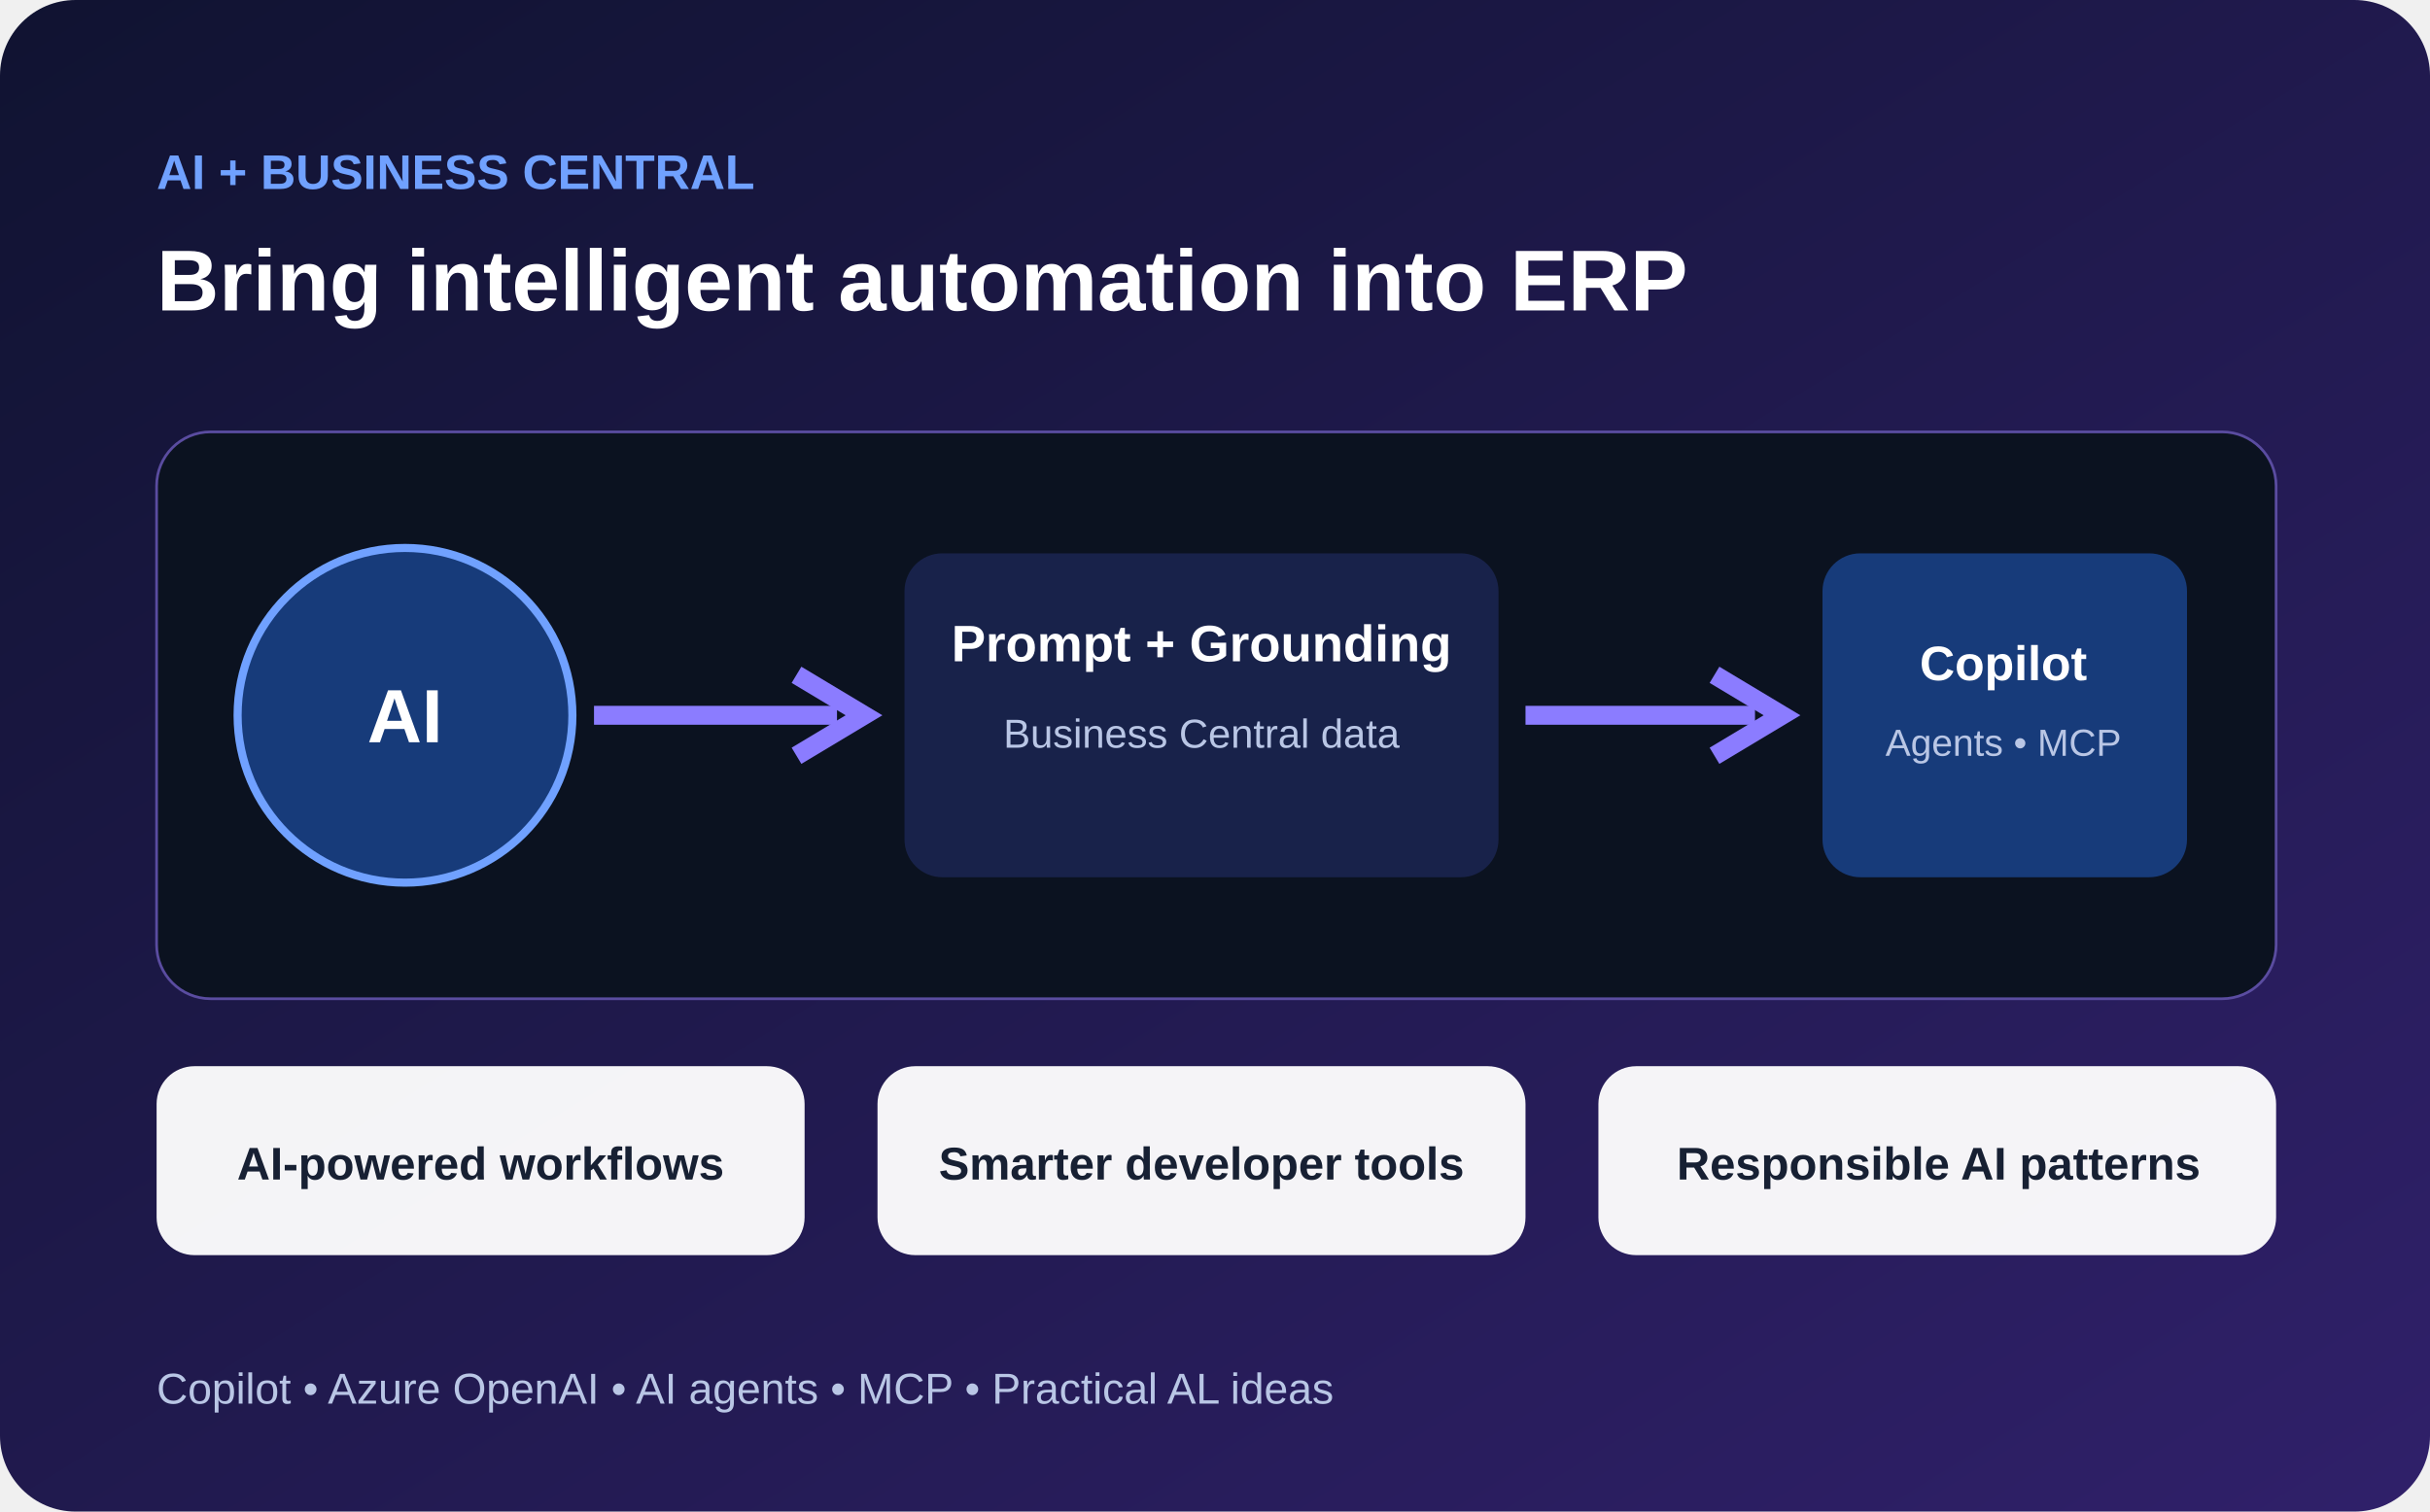
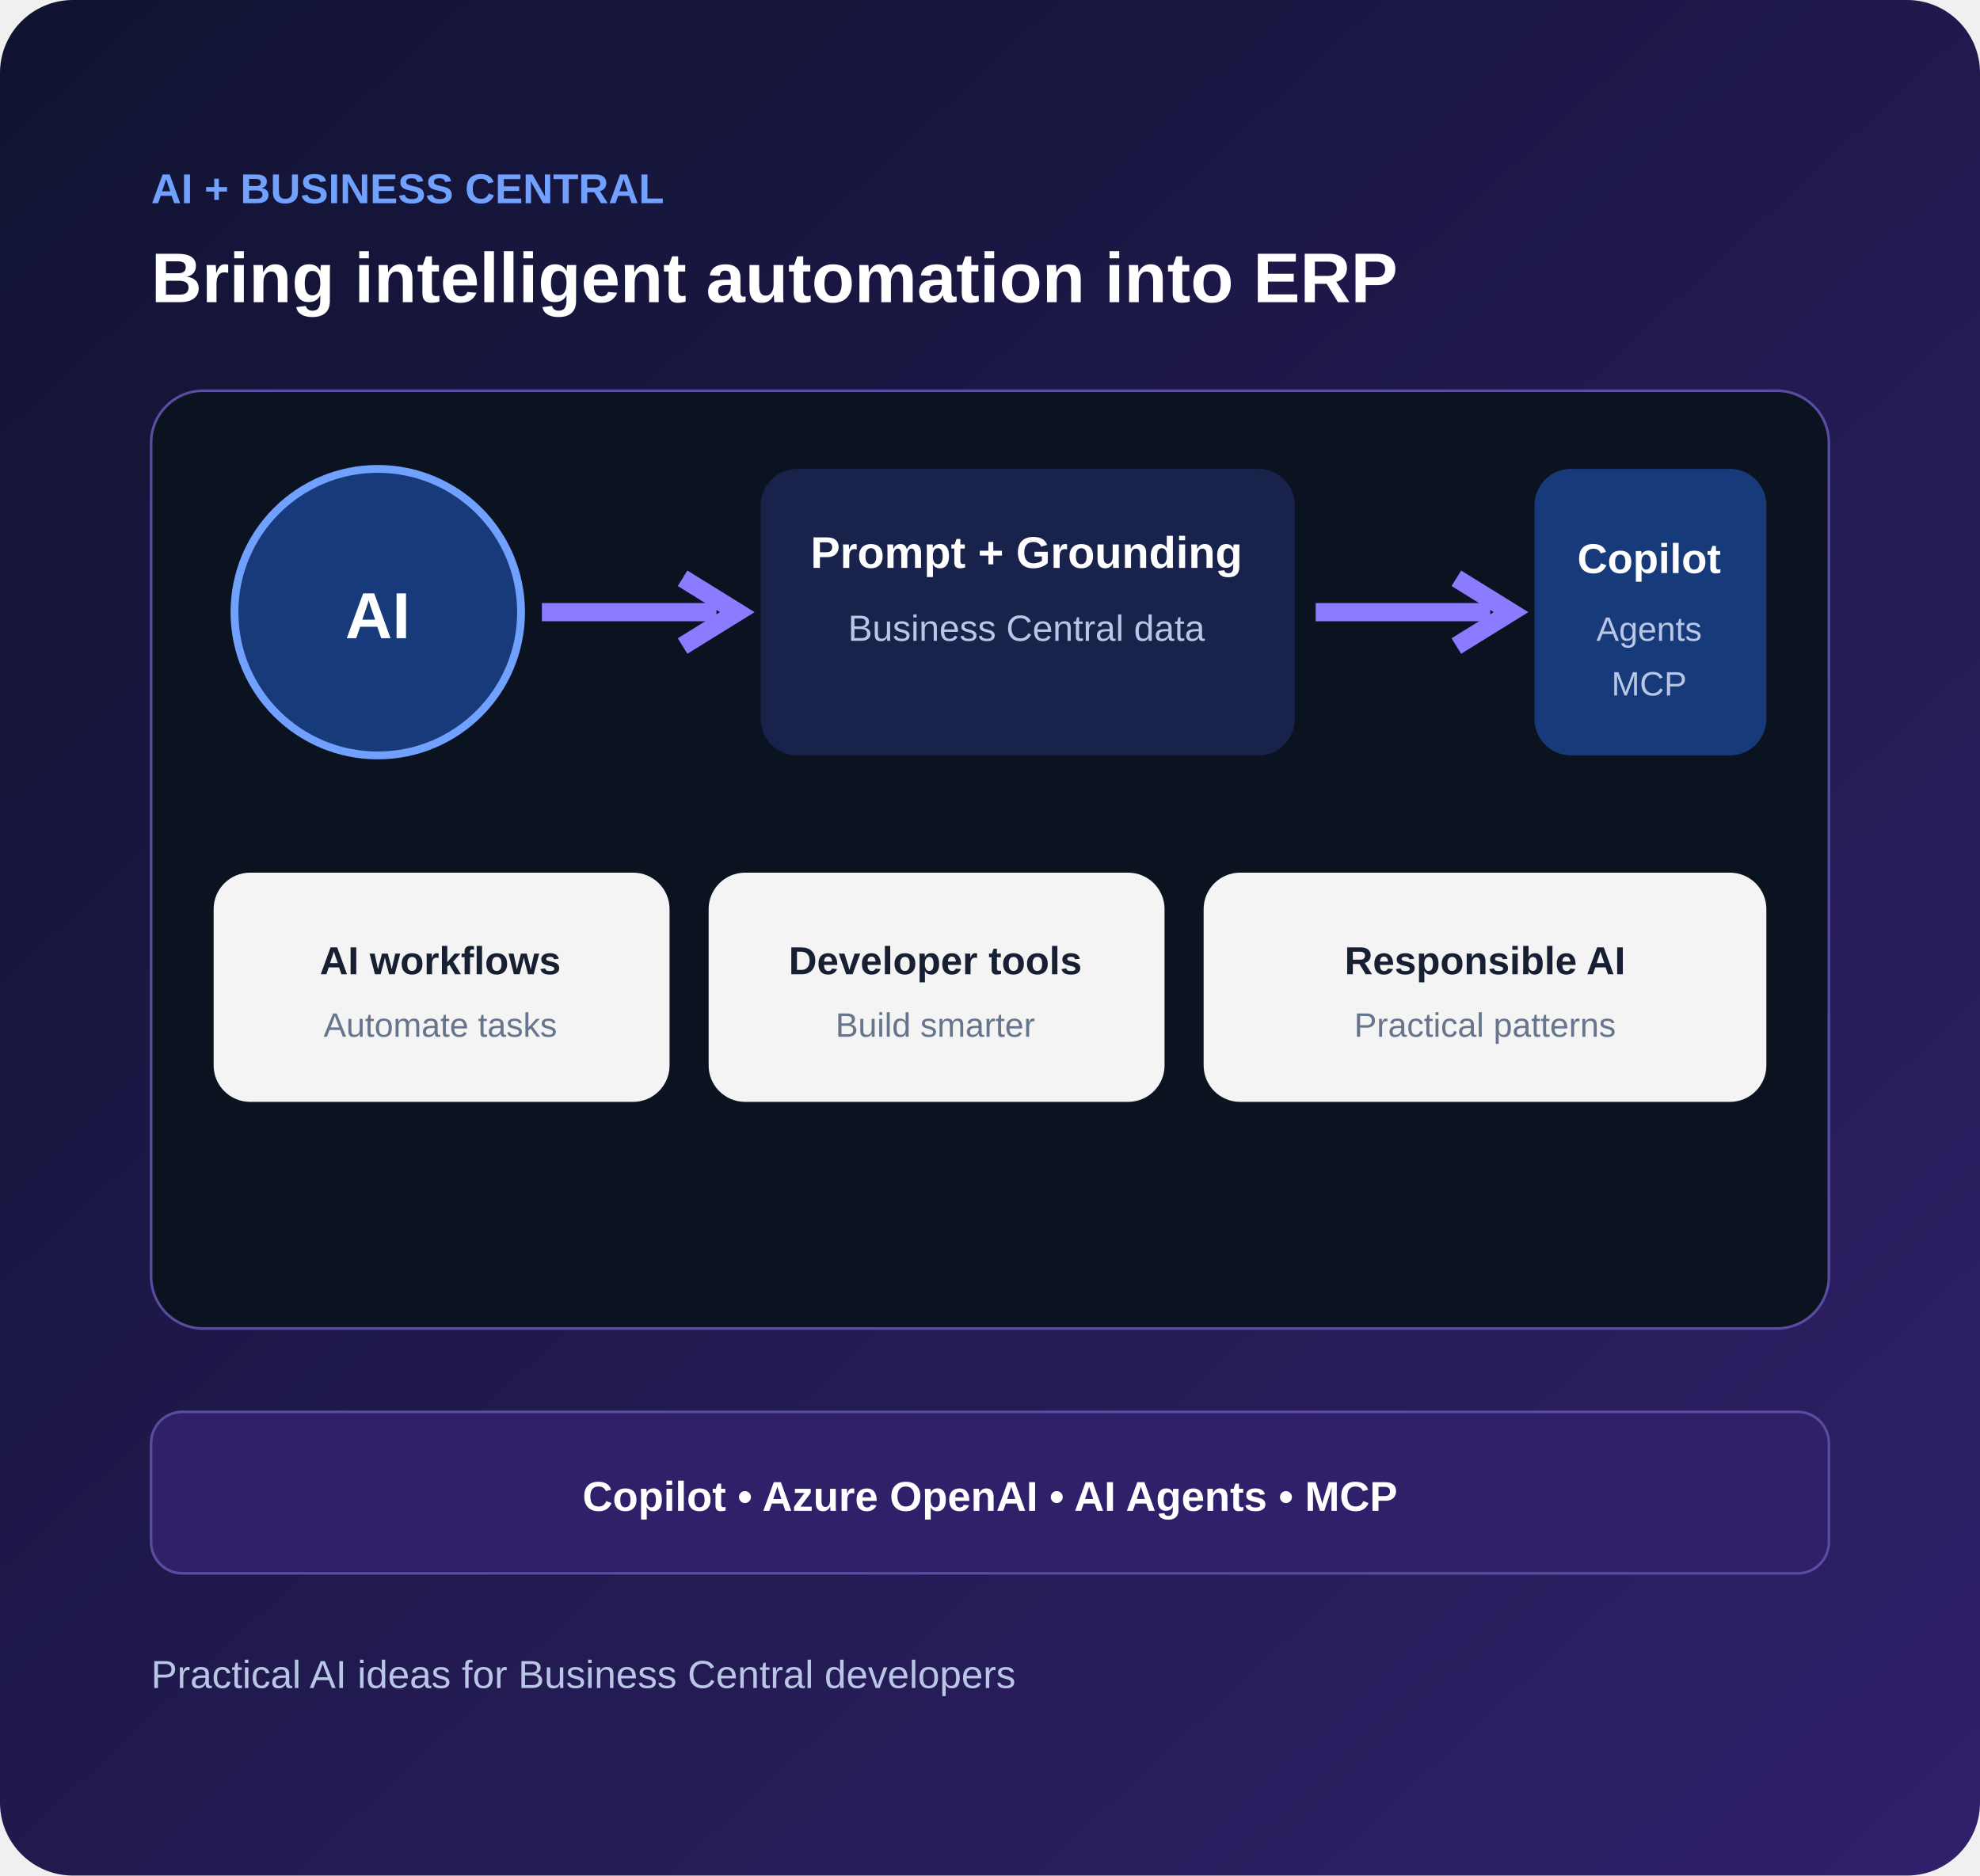
- <svg xmlns="http://www.w3.org/2000/svg" viewBox="0 0 900 560">
+ <svg xmlns="http://www.w3.org/2000/svg" viewBox="0 0 760 720">
  <defs>
    <linearGradient id="bg" x1="0" y1="0" x2="1" y2="1">
      <stop stop-color="#101331" />
      <stop offset="1" stop-color="#30206a" />
    </linearGradient>
  </defs>
-   <rect width="900" height="560" rx="28" fill="url(#bg)" />
-   <text x="58" y="70" fill="#70a1ff" font-family="Arial" font-size="18" font-weight="700">AI + BUSINESS CENTRAL</text>
-   <text x="58" y="115" fill="#fff" font-family="Arial" font-size="32" font-weight="700">Bring intelligent automation into ERP</text>
-   <rect x="58" y="160" width="785" height="210" rx="20" fill="#0b1220" stroke="#5a4ca0" />
-   <circle cx="150" cy="265" r="62" fill="#173b7a" stroke="#70a1ff" stroke-width="3" />
-   <text x="150" y="275" fill="#fff" font-family="Arial" font-size="28" font-weight="700" text-anchor="middle">AI</text>
-   <path d="M220 265 H310" stroke="#8b7cff" stroke-width="7" />
-   <path d="M295 250 L320 265 L295 280" fill="none" stroke="#8b7cff" stroke-width="7" />
-   <rect x="335" y="205" width="220" height="120" rx="14" fill="#18224a" />
-   <text x="445" y="245" fill="#fff" font-family="Arial" font-size="19" font-weight="700" text-anchor="middle">Prompt + Grounding</text>
-   <text x="445" y="277" fill="#b9c6e5" font-family="Arial" font-size="15" text-anchor="middle">Business Central data</text>
-   <path d="M565 265 H650" stroke="#8b7cff" stroke-width="7" />
-   <path d="M635 250 L660 265 L635 280" fill="none" stroke="#8b7cff" stroke-width="7" />
-   <rect x="675" y="205" width="135" height="120" rx="14" fill="#173b7a" />
-   <text x="742" y="252" fill="#fff" font-family="Arial" font-size="18" font-weight="700" text-anchor="middle">Copilot</text>
-   <text x="742" y="280" fill="#b9c6e5" font-family="Arial" font-size="14" text-anchor="middle">Agents • MCP</text>
-   <rect x="58" y="395" width="240" height="70" rx="14" fill="#fff" opacity=".95" />
-   <text x="178" y="437" fill="#172033" font-family="Arial" font-size="17" font-weight="700" text-anchor="middle">AI-powered workflows</text>
-   <rect x="325" y="395" width="240" height="70" rx="14" fill="#fff" opacity=".95" />
-   <text x="445" y="437" fill="#172033" font-family="Arial" font-size="17" font-weight="700" text-anchor="middle">Smarter developer tools</text>
-   <rect x="592" y="395" width="251" height="70" rx="14" fill="#fff" opacity=".95" />
-   <text x="718" y="437" fill="#172033" font-family="Arial" font-size="17" font-weight="700" text-anchor="middle">Responsible AI patterns</text>
-   <text x="58" y="520" fill="#b9c6e5" font-family="Arial" font-size="16">Copilot • Azure OpenAI • AI agents • MCP • Practical AL ideas</text>
+   <rect width="760" height="720" rx="28" fill="url(#bg)" />
+   <text x="58" y="78" fill="#70a1ff" font-family="Arial" font-size="16" font-weight="700">AI + BUSINESS CENTRAL</text>
+   <text x="58" y="116" fill="#fff" font-family="Arial" font-size="27" font-weight="700">Bring intelligent automation into ERP</text>
+   <rect x="58" y="150" width="644" height="360" rx="20" fill="#0b1220" stroke="#5a4ca0" />
+   <circle cx="145" cy="235" r="55" fill="#173b7a" stroke="#70a1ff" stroke-width="3" />
+   <text x="145" y="245" fill="#fff" font-family="Arial" font-size="25" font-weight="700" text-anchor="middle">AI</text>
+   <path d="M208 235 H275" stroke="#8b7cff" stroke-width="7" />
+   <path d="M262 222 L283 235 L262 248" fill="none" stroke="#8b7cff" stroke-width="7" />
+   <rect x="292" y="180" width="205" height="110" rx="14" fill="#18224a" />
+   <text x="394" y="218" fill="#fff" font-family="Arial" font-size="17" font-weight="700" text-anchor="middle">Prompt + Grounding</text>
+   <text x="394" y="246" fill="#b9c6e5" font-family="Arial" font-size="14" text-anchor="middle">Business Central data</text>
+   <path d="M505 235 H572" stroke="#8b7cff" stroke-width="7" />
+   <path d="M559 222 L580 235 L559 248" fill="none" stroke="#8b7cff" stroke-width="7" />
+   <rect x="589" y="180" width="89" height="110" rx="14" fill="#173b7a" />
+   <text x="633" y="220" fill="#fff" font-family="Arial" font-size="16" font-weight="700" text-anchor="middle">Copilot</text>
+   <text x="633" y="246" fill="#b9c6e5" font-family="Arial" font-size="13" text-anchor="middle">Agents</text>
+   <text x="633" y="267" fill="#b9c6e5" font-family="Arial" font-size="13" text-anchor="middle">MCP</text>
+   <rect x="82" y="335" width="175" height="88" rx="14" fill="#fff" opacity=".95" />
+   <text x="169" y="374" fill="#172033" font-family="Arial" font-size="15" font-weight="700" text-anchor="middle">AI workflows</text>
+   <text x="169" y="398" fill="#66758c" font-family="Arial" font-size="13" text-anchor="middle">Automate tasks</text>
+   <rect x="272" y="335" width="175" height="88" rx="14" fill="#fff" opacity=".95" />
+   <text x="359" y="374" fill="#172033" font-family="Arial" font-size="15" font-weight="700" text-anchor="middle">Developer tools</text>
+   <text x="359" y="398" fill="#66758c" font-family="Arial" font-size="13" text-anchor="middle">Build smarter</text>
+   <rect x="462" y="335" width="216" height="88" rx="14" fill="#fff" opacity=".95" />
+   <text x="570" y="374" fill="#172033" font-family="Arial" font-size="15" font-weight="700" text-anchor="middle">Responsible AI</text>
+   <text x="570" y="398" fill="#66758c" font-family="Arial" font-size="13" text-anchor="middle">Practical patterns</text>
+   <rect x="58" y="542" width="644" height="62" rx="12" fill="#30206a" stroke="#5a4ca0" />
+   <text x="380" y="580" fill="#fff" font-family="Arial" font-size="16" font-weight="700" text-anchor="middle">Copilot  •  Azure OpenAI  •  AI Agents  •  MCP</text>
+   <text x="58" y="648" fill="#b9c6e5" font-family="Arial" font-size="15">Practical AI ideas for Business Central developers</text>
</svg>
